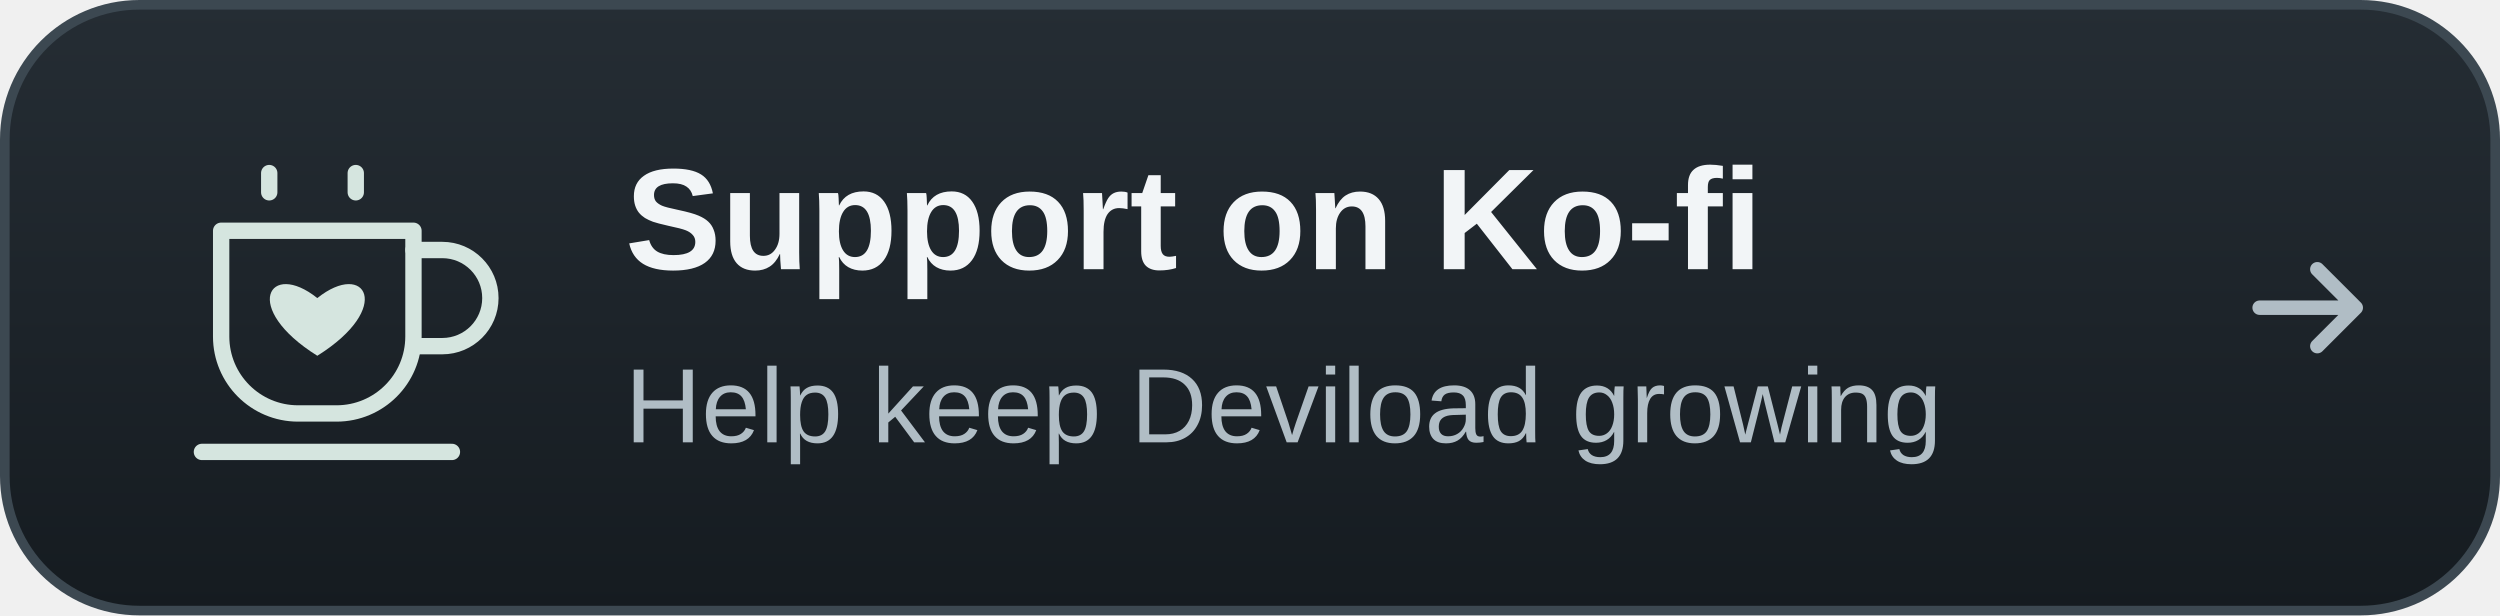
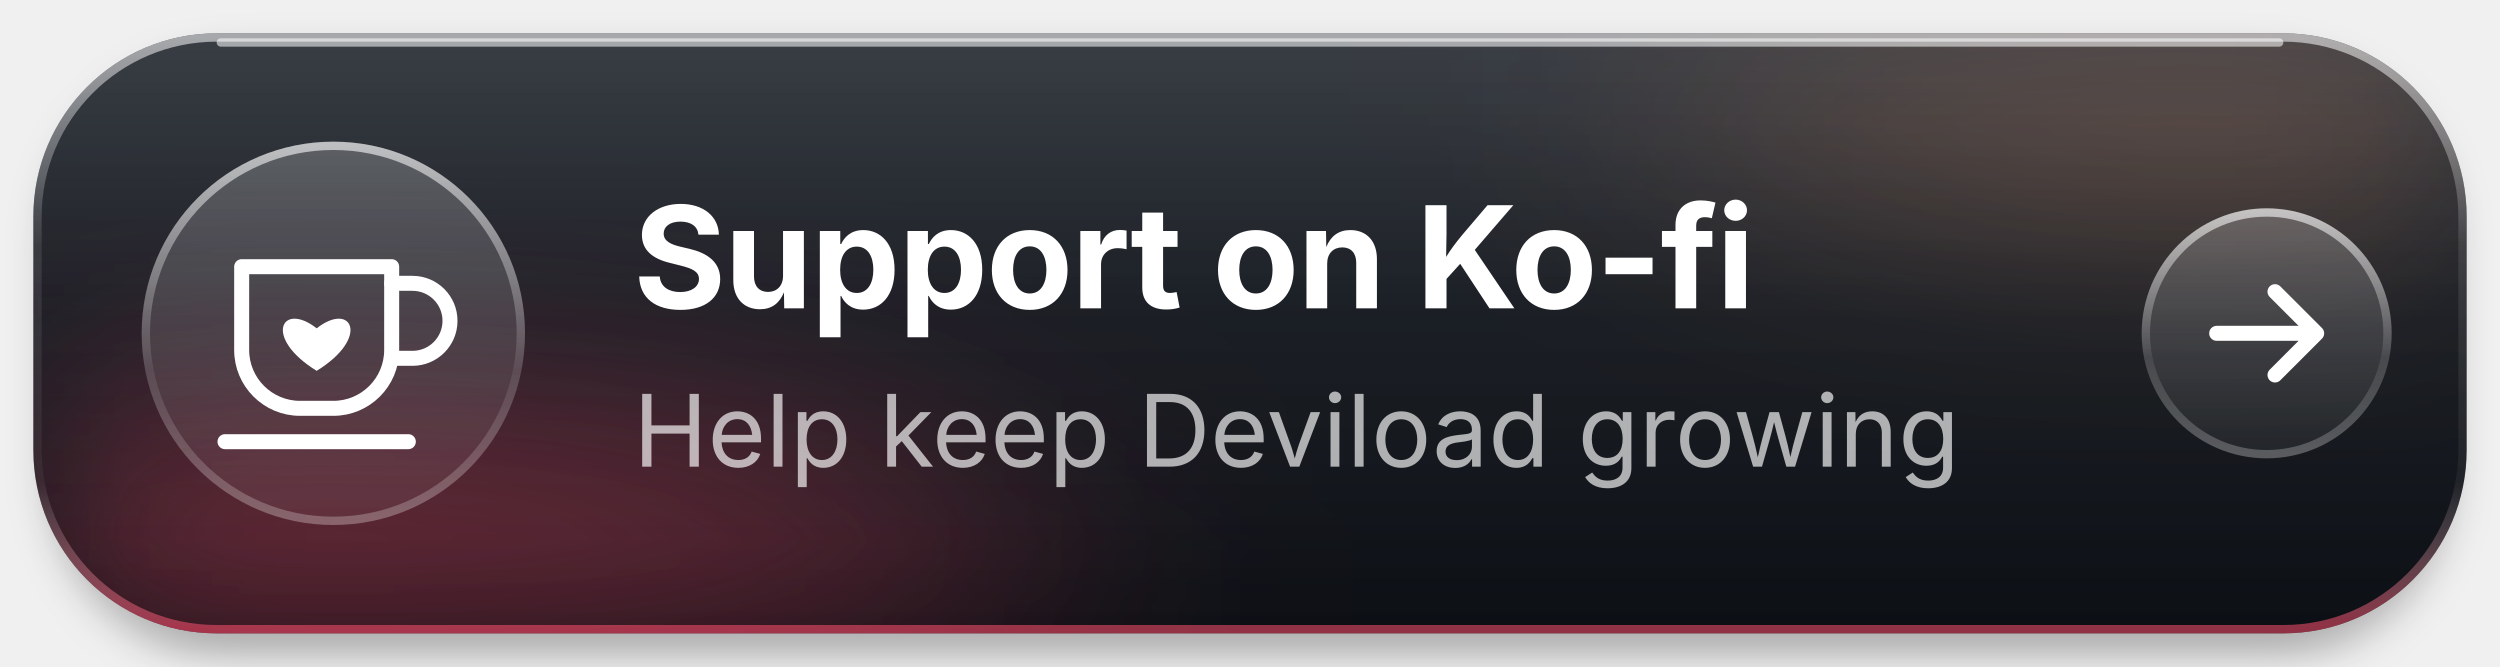
- <svg xmlns="http://www.w3.org/2000/svg" width="260" height="64" viewBox="0 0 260 64" role="img" aria-label="Support Deviload on Ko-fi">
+ <svg xmlns="http://www.w3.org/2000/svg" width="300" height="80" viewBox="0 0 300 80" role="img" aria-label="Support Deviload on Ko-fi">
  <defs>
-     <linearGradient id="surface" x1="0" y1="0" x2="0" y2="1">
-       <stop stop-color="#252d34" />
-       <stop offset="1" stop-color="#151b20" />
+     <clipPath id="kc">
+       <rect x="4" y="4" width="292" height="72" rx="22" />
+     </clipPath>
+     <linearGradient id="kbase" x1="0" y1="0" x2="0" y2="1">
+       <stop stop-color="#1c2129" />
+       <stop offset="1" stop-color="#0c0f14" />
    </linearGradient>
+     <linearGradient id="kfrost" x1="0" y1="0" x2="0" y2="1">
+       <stop stop-color="#fff" stop-opacity=".13" />
+       <stop offset=".45" stop-color="#fff" stop-opacity=".03" />
+       <stop offset="1" stop-color="#fff" stop-opacity="0" />
+     </linearGradient>
+     <linearGradient id="kedge" x1="0" y1="0" x2="0" y2="1">
+       <stop stop-color="#fff" stop-opacity=".55" />
+       <stop offset=".35" stop-color="#fff" stop-opacity=".1" />
+       <stop offset=".75" stop-color="#fff" stop-opacity=".05" />
+       <stop offset="1" stop-color="#ff4d6d" stop-opacity=".55" />
+     </linearGradient>
+     <linearGradient id="klens" x1="0" y1="0" x2="0" y2="1">
+       <stop stop-color="#fff" stop-opacity=".22" />
+       <stop offset="1" stop-color="#fff" stop-opacity=".05" />
+     </linearGradient>
+     <linearGradient id="klensEdge" x1="0" y1="0" x2="0" y2="1">
+       <stop stop-color="#fff" stop-opacity=".6" />
+       <stop offset=".6" stop-color="#fff" stop-opacity=".08" />
+       <stop offset="1" stop-color="#fff" stop-opacity=".25" />
+     </linearGradient>
+     <filter id="kglow" x="-50%" y="-50%" width="200%" height="200%">
+       <feGaussianBlur stdDeviation="16" />
+     </filter>
+     <filter id="kshadow" x="-10%" y="-20%" width="120%" height="160%">
+       <feGaussianBlur stdDeviation="2.4" />
+     </filter>
  </defs>
-   <rect x=".5" y=".5" width="259" height="63" rx="14" fill="url(#surface)" stroke="#3c4851" />
-   <g transform="translate(17 17)" fill="none" stroke="#d5e5df" stroke-width="1.7" stroke-linecap="round" stroke-linejoin="round">
-     <path d="M6 7h20v11a8 8 0 0 1-8 8h-4a8 8 0 0 1-8-8Z" />
-     <path d="M26 9h3a5 5 0 0 1 0 10h-3M4 30h26M11 1v2M20 1v2" />
-     <path d="M16 20c-8-5-5-10 0-6 5-4 8 1 0 6Z" fill="#d5e5df" stroke="none" />
+   <rect x="6" y="7" width="288" height="72" rx="22" fill="#000" opacity=".28" filter="url(#kshadow)" />
+   <g clip-path="url(#kc)">
+     <rect x="4" y="4" width="292" height="72" fill="url(#kbase)" />
+     <g filter="url(#kglow)">
+       <ellipse cx="38" cy="80" rx="93.44" ry="26" fill="#ff4d6d" opacity=".55" />
+       <ellipse cx="266" cy="-2" rx="75.92" ry="22" fill="#ff9a62" opacity=".42" />
+     </g>
+     <rect x="4" y="4" width="292" height="72" fill="url(#kfrost)" />
+     <rect x="26" y="4.6" width="248" height="1" rx=".5" fill="#fff" opacity=".55" />
  </g>
-   <text x="65" y="28" font-family="Segoe UI,Arial,sans-serif" font-size="15" font-weight="600" fill="#f2f5f7">Support on Ko-fi</text>
-   <text x="65" y="46" font-family="Segoe UI,Arial,sans-serif" font-size="11" fill="#b0bdc5">Help keep Deviload growing</text>
-   <path d="M235 32h10m-4-4 4 4-4 4" fill="none" stroke="#b0bdc5" stroke-width="1.5" stroke-linecap="round" stroke-linejoin="round" />
+   <rect x="4.5" y="4.5" width="291" height="71" rx="21.5" fill="none" stroke="url(#kedge)" />
+   <g transform="translate(16 16)">
+     <circle cx="24" cy="24" r="23" fill="url(#klens)" />
+     <circle cx="24" cy="24" r="22.5" fill="none" stroke="url(#klensEdge)" />
+     <g transform="translate(8 8)" color="#fff">
+       <g fill="none" stroke="currentColor" stroke-width="1.8" stroke-linecap="round" stroke-linejoin="round">
+         <path d="M5 8h18v10a7 7 0 0 1-7 7h-4a7 7 0 0 1-7-7Z" />
+         <path d="M23 10h2.5a4.5 4.5 0 0 1 0 9H23M3 29h22" />
+       </g>
+       <path d="M14 20.5c-6.5-4-4.2-8.4 0-5.1 4.2-3.3 6.5 1.1 0 5.1Z" fill="currentColor" />
+     </g>
+   </g>
+   <text x="76" y="37" font-family="-apple-system,BlinkMacSystemFont,'Segoe UI Variable Display','Segoe UI',Inter,Helvetica,Arial,sans-serif" font-size="17" font-weight="650" fill="#fff" letter-spacing="-.2">Support on Ko-fi</text>
+   <text x="76" y="56" font-family="-apple-system,BlinkMacSystemFont,'Segoe UI Variable Display','Segoe UI',Inter,Helvetica,Arial,sans-serif" font-size="12" fill="#fff" fill-opacity=".66">Help keep Deviload growing</text>
+   <circle cx="272" cy="40" r="15" fill="url(#klens)" />
+   <circle cx="272" cy="40" r="14.5" fill="none" stroke="url(#klensEdge)" />
+   <path d="M266 40h12m-5-5 5 5-5 5" stroke="#fff" fill="none" stroke-width="1.8" stroke-linecap="round" stroke-linejoin="round" />
</svg>
